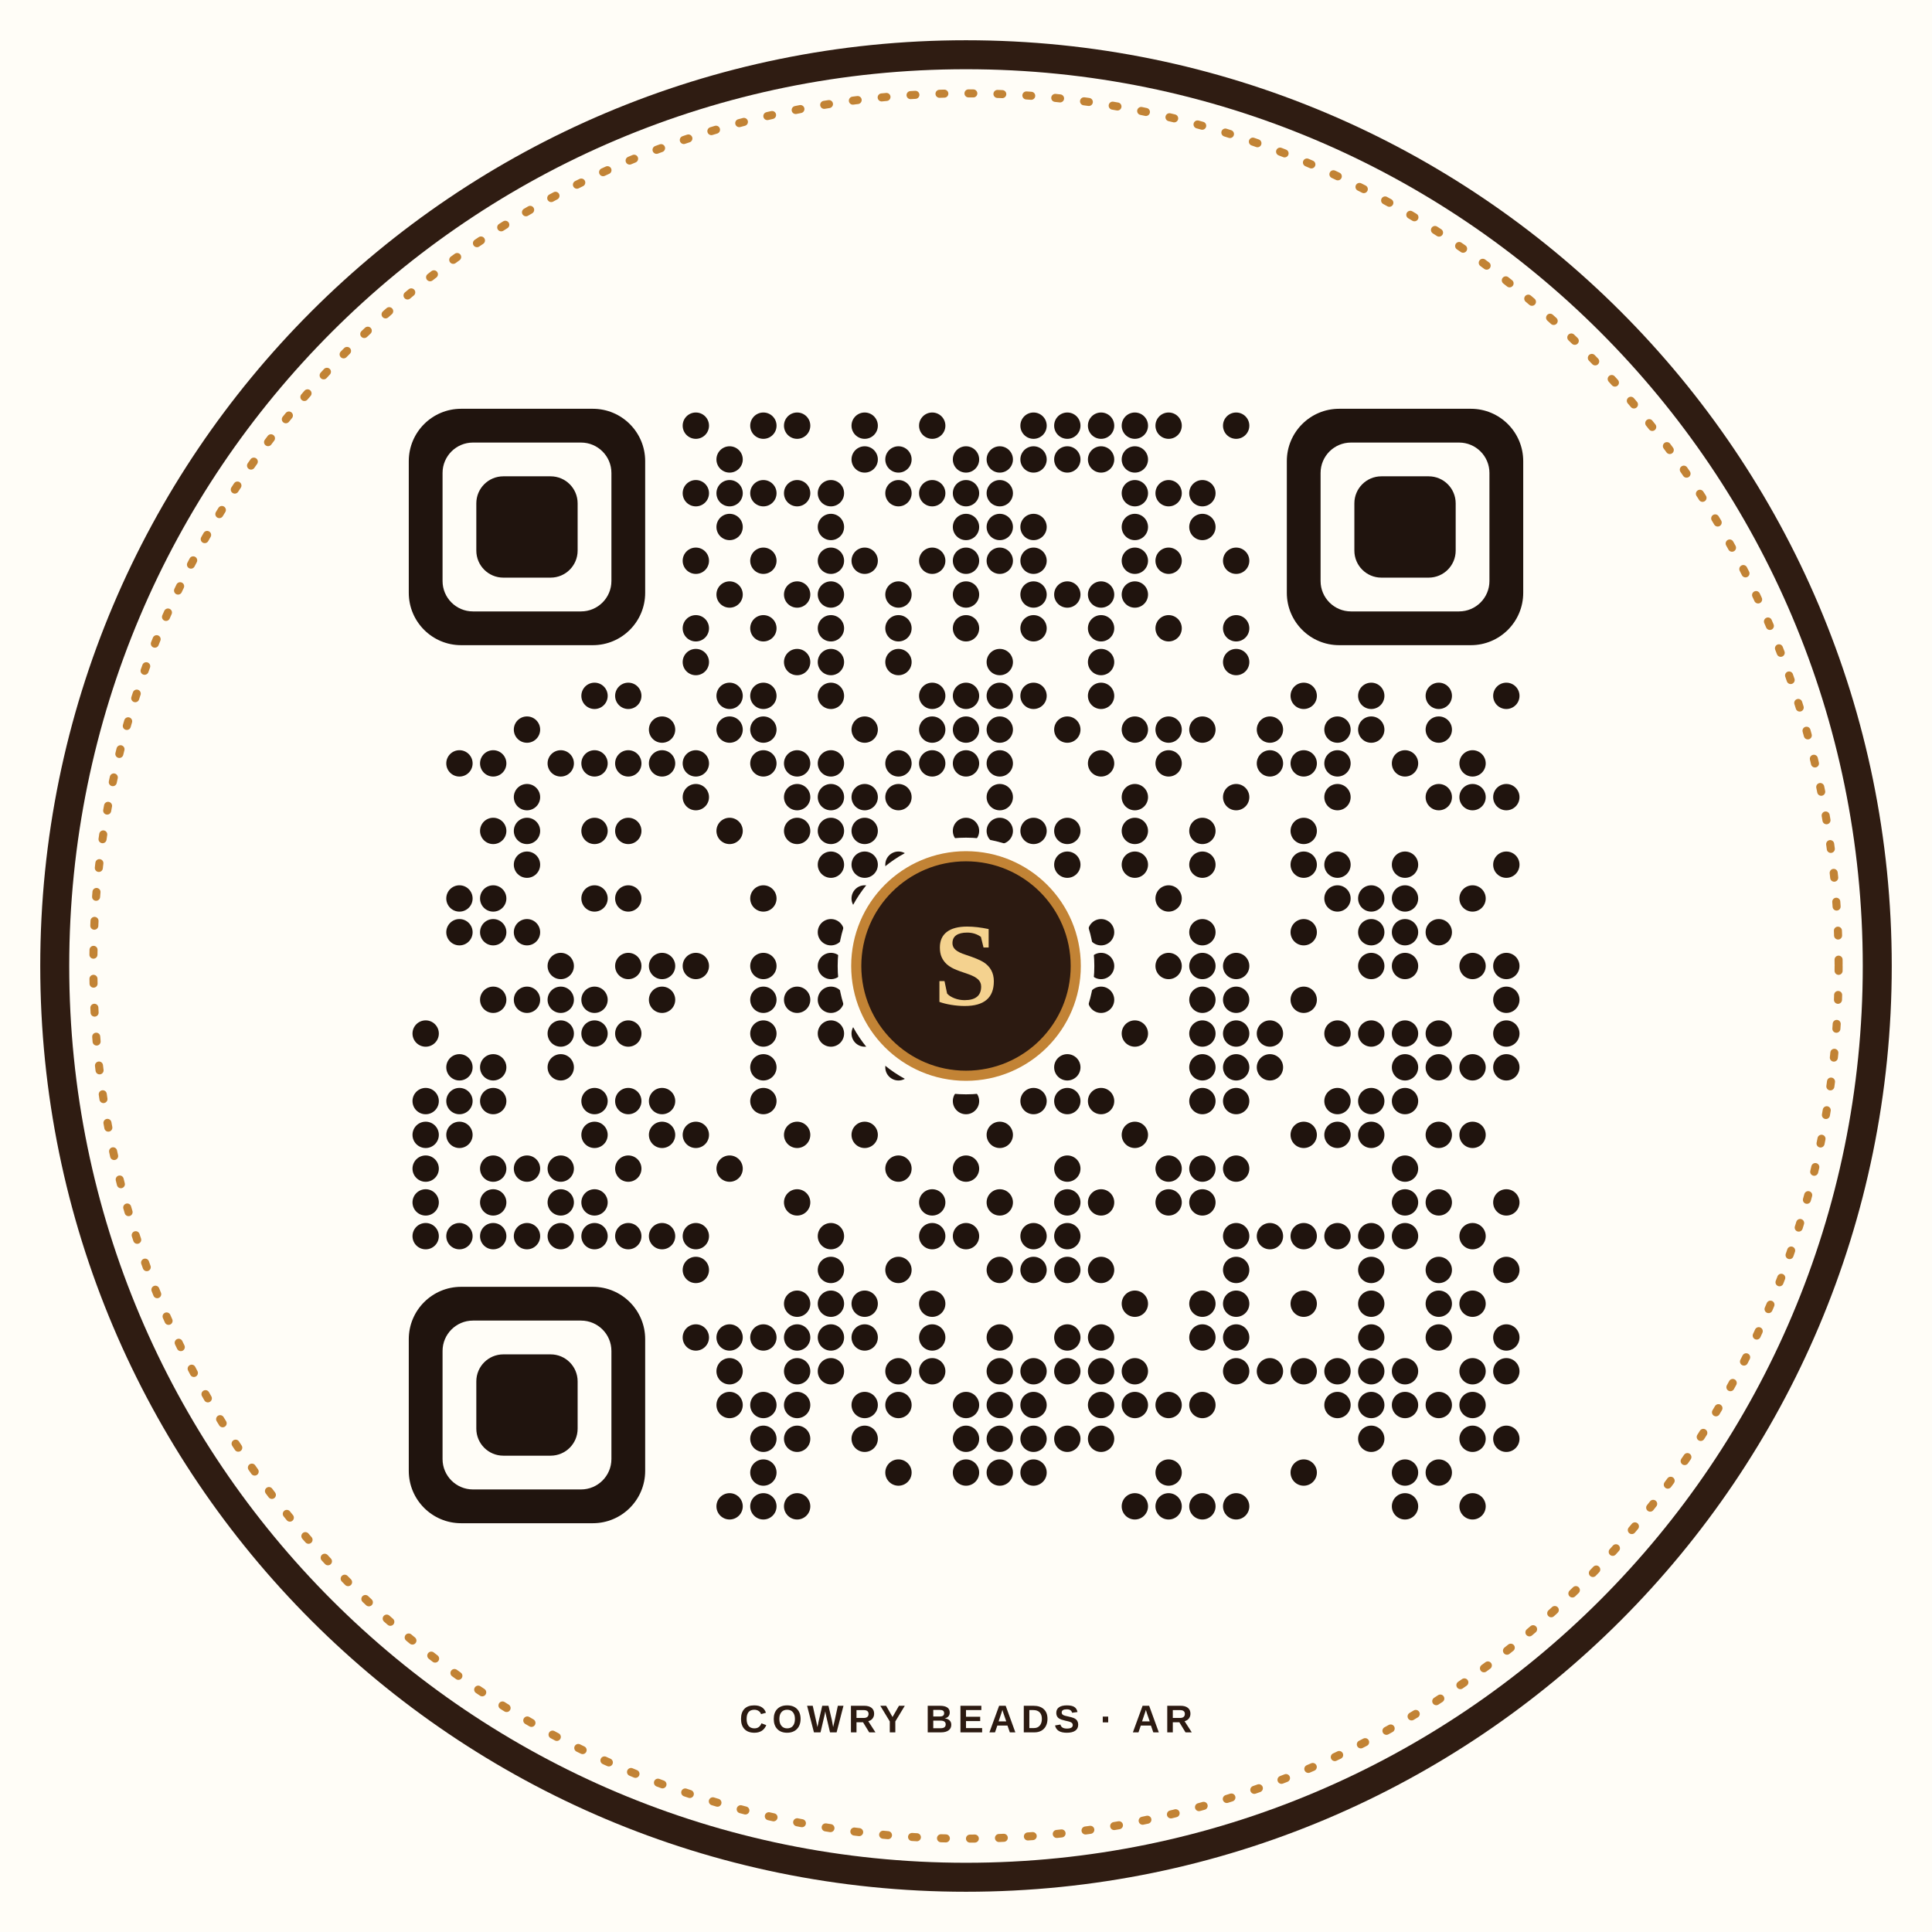
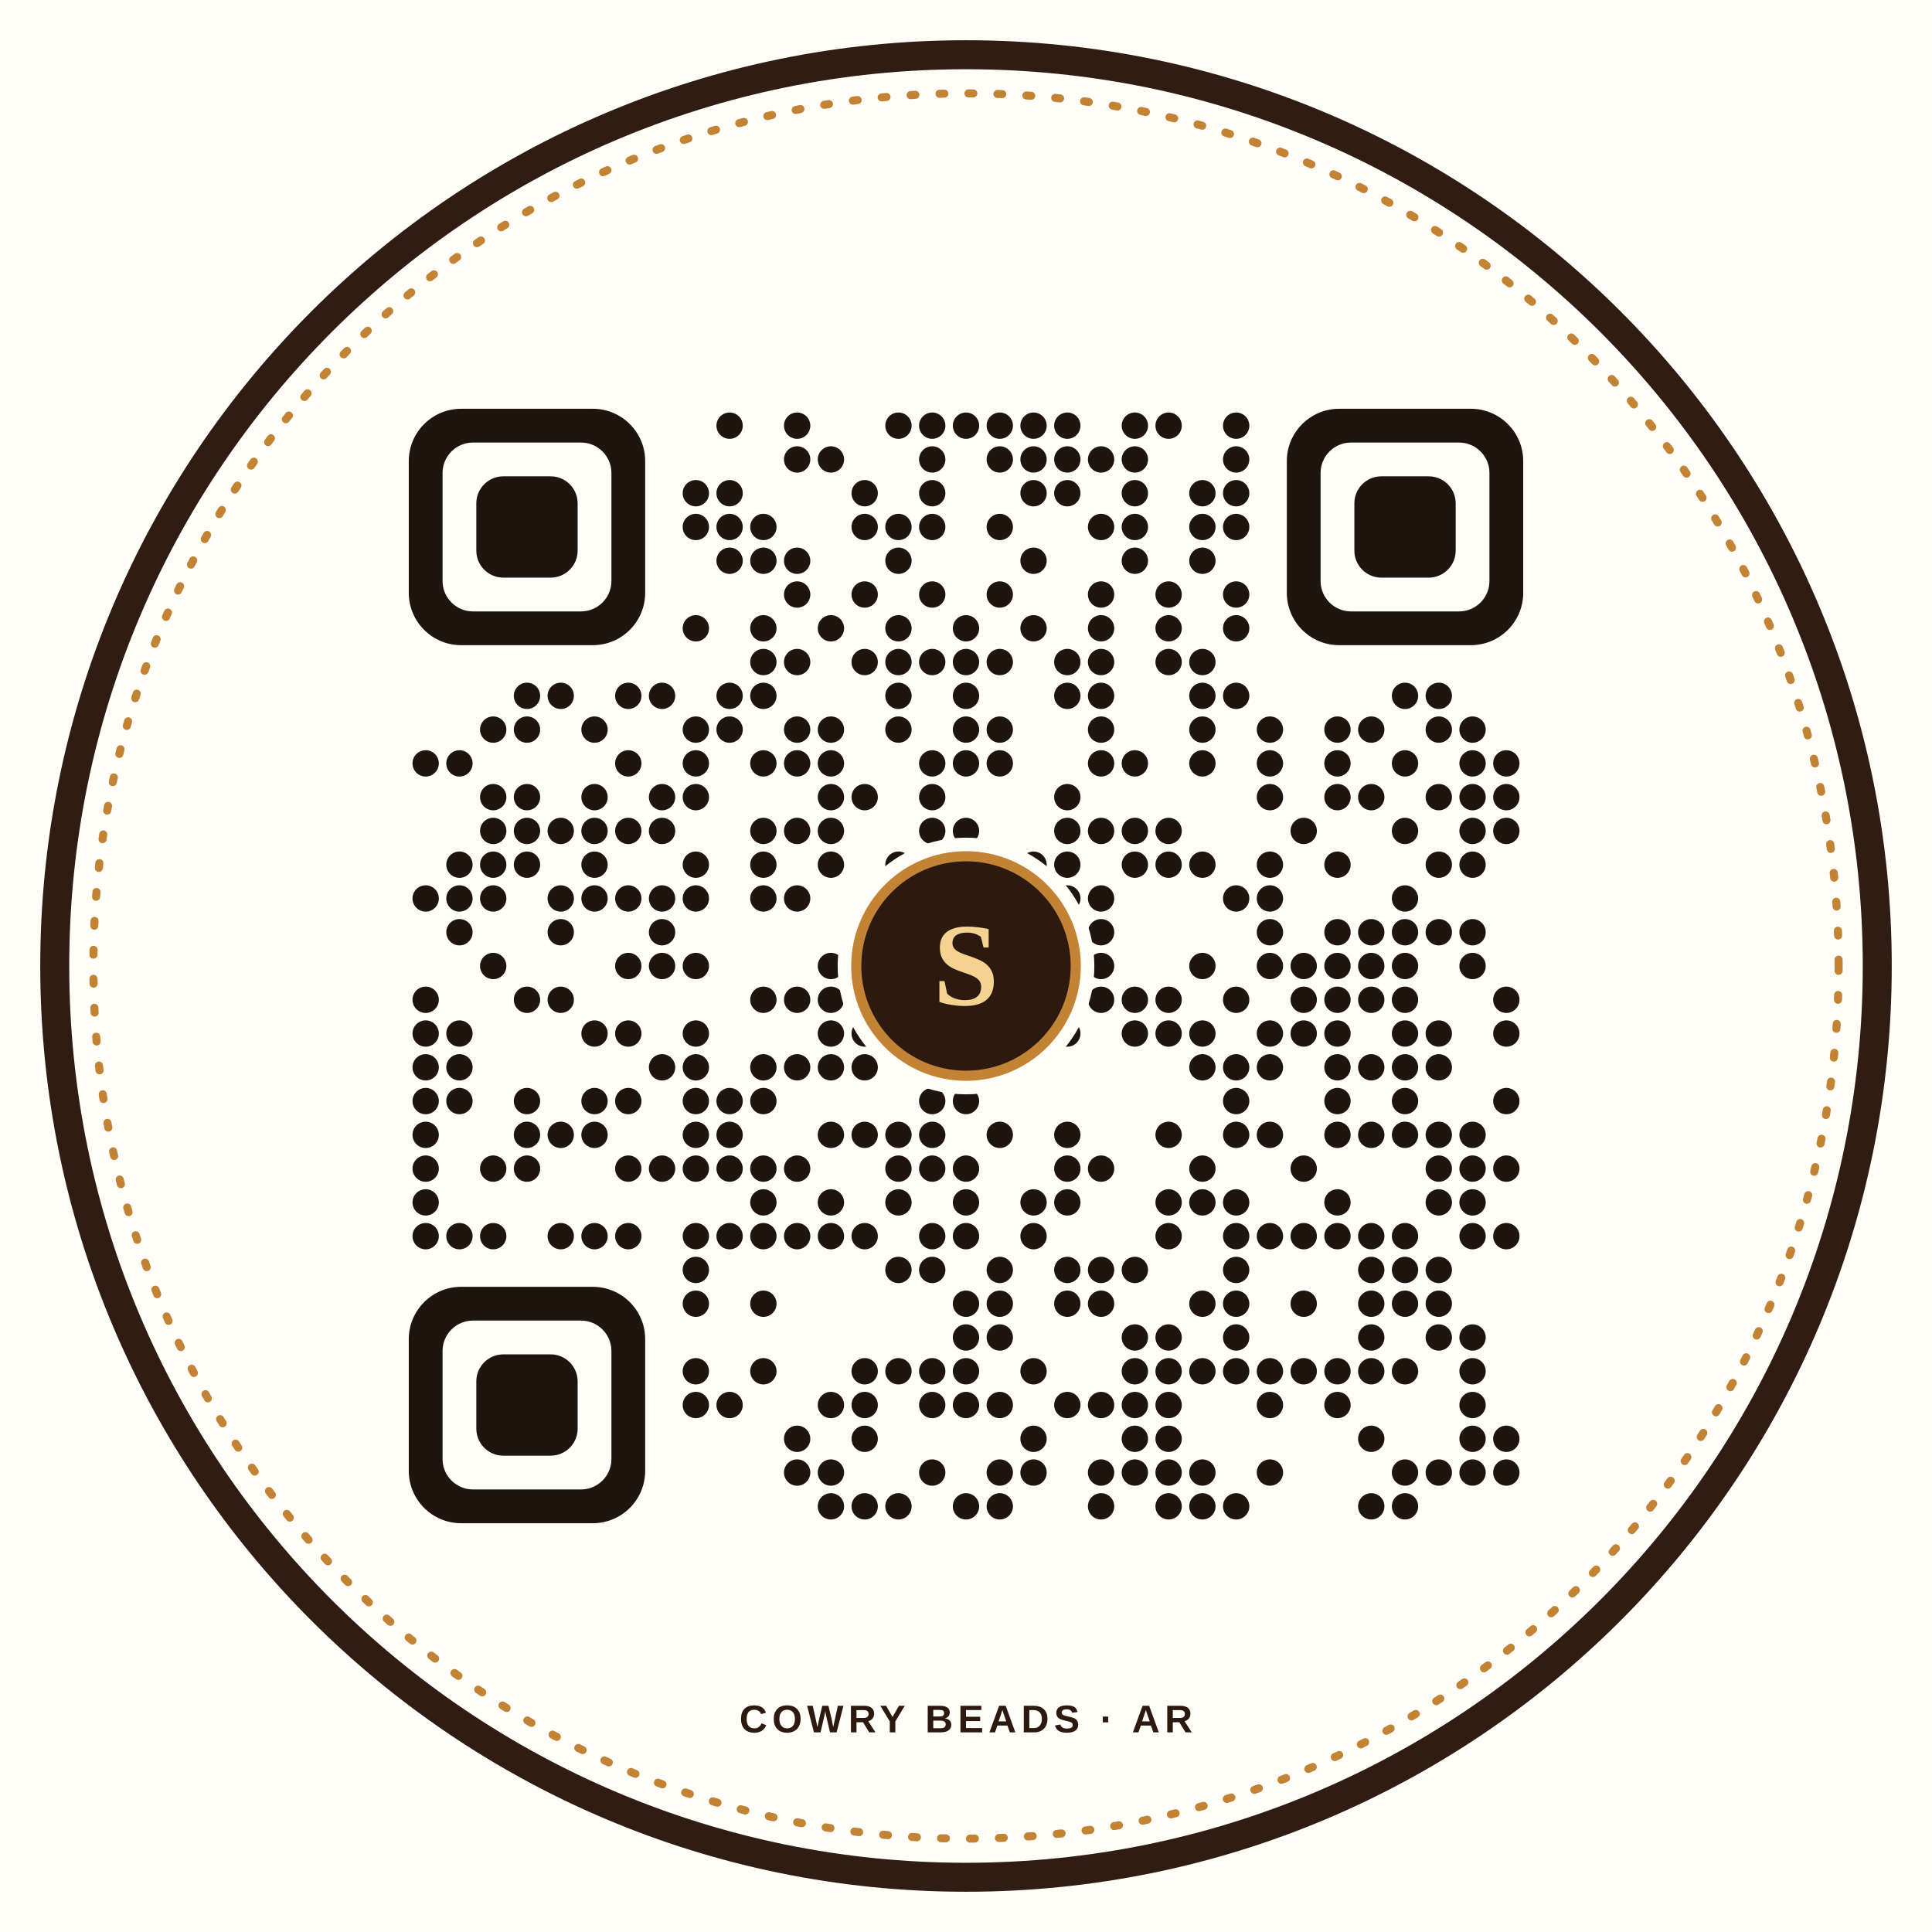
<svg xmlns="http://www.w3.org/2000/svg" width="1200" height="1200" viewBox="0 0 1200 1200" role="img" aria-labelledby="title description">
-   <description id="description">QR code opening http://localhost:3000/ar/cowry</description>
+   <description id="description">QR code opening https://summitshare.co/ar/cowry</description>
  <rect width="1200" height="1200" fill="#fffdf7" />
  <circle cx="600" cy="600" r="566" fill="#fffdf7" stroke="#2f1c12" stroke-width="18" />
  <circle cx="600" cy="600" r="542" fill="none" stroke="#c28335" stroke-width="5" stroke-dasharray="3 15" stroke-linecap="round" />
-   <circle cx="432.20" cy="264.39" r="8.18" fill="#20140e" />
-   <circle cx="474.15" cy="264.39" r="8.18" fill="#20140e" />
+   <circle cx="453.17" cy="264.39" r="8.18" fill="#20140e" />
  <circle cx="495.12" cy="264.39" r="8.18" fill="#20140e" />
-   <circle cx="537.07" cy="264.39" r="8.18" fill="#20140e" />
+   <circle cx="558.05" cy="264.39" r="8.18" fill="#20140e" />
  <circle cx="579.02" cy="264.39" r="8.18" fill="#20140e" />
+   <circle cx="600.00" cy="264.39" r="8.18" fill="#20140e" />
+   <circle cx="620.98" cy="264.39" r="8.18" fill="#20140e" />
  <circle cx="641.95" cy="264.39" r="8.18" fill="#20140e" />
  <circle cx="662.93" cy="264.39" r="8.18" fill="#20140e" />
-   <circle cx="683.90" cy="264.39" r="8.18" fill="#20140e" />
  <circle cx="704.88" cy="264.39" r="8.18" fill="#20140e" />
  <circle cx="725.85" cy="264.39" r="8.18" fill="#20140e" />
  <circle cx="767.80" cy="264.39" r="8.18" fill="#20140e" />
-   <circle cx="453.17" cy="285.37" r="8.18" fill="#20140e" />
-   <circle cx="537.07" cy="285.37" r="8.18" fill="#20140e" />
-   <circle cx="558.05" cy="285.37" r="8.18" fill="#20140e" />
-   <circle cx="600.00" cy="285.37" r="8.18" fill="#20140e" />
+   <circle cx="495.12" cy="285.37" r="8.18" fill="#20140e" />
+   <circle cx="516.10" cy="285.37" r="8.18" fill="#20140e" />
+   <circle cx="579.02" cy="285.37" r="8.18" fill="#20140e" />
  <circle cx="620.98" cy="285.37" r="8.18" fill="#20140e" />
  <circle cx="641.95" cy="285.37" r="8.18" fill="#20140e" />
  <circle cx="662.93" cy="285.37" r="8.18" fill="#20140e" />
  <circle cx="683.90" cy="285.37" r="8.18" fill="#20140e" />
  <circle cx="704.88" cy="285.37" r="8.18" fill="#20140e" />
+   <circle cx="767.80" cy="285.37" r="8.18" fill="#20140e" />
  <circle cx="432.20" cy="306.34" r="8.18" fill="#20140e" />
  <circle cx="453.17" cy="306.34" r="8.18" fill="#20140e" />
-   <circle cx="474.15" cy="306.34" r="8.18" fill="#20140e" />
-   <circle cx="495.12" cy="306.34" r="8.18" fill="#20140e" />
-   <circle cx="516.10" cy="306.34" r="8.18" fill="#20140e" />
-   <circle cx="558.05" cy="306.34" r="8.18" fill="#20140e" />
+   <circle cx="537.07" cy="306.34" r="8.18" fill="#20140e" />
  <circle cx="579.02" cy="306.34" r="8.18" fill="#20140e" />
-   <circle cx="600.00" cy="306.34" r="8.18" fill="#20140e" />
-   <circle cx="620.98" cy="306.34" r="8.18" fill="#20140e" />
+   <circle cx="641.95" cy="306.34" r="8.18" fill="#20140e" />
+   <circle cx="662.93" cy="306.34" r="8.18" fill="#20140e" />
  <circle cx="704.88" cy="306.34" r="8.18" fill="#20140e" />
-   <circle cx="725.85" cy="306.34" r="8.18" fill="#20140e" />
  <circle cx="746.83" cy="306.34" r="8.18" fill="#20140e" />
+   <circle cx="767.80" cy="306.34" r="8.18" fill="#20140e" />
+   <circle cx="432.20" cy="327.32" r="8.18" fill="#20140e" />
  <circle cx="453.17" cy="327.32" r="8.18" fill="#20140e" />
-   <circle cx="516.10" cy="327.32" r="8.18" fill="#20140e" />
-   <circle cx="600.00" cy="327.32" r="8.18" fill="#20140e" />
+   <circle cx="474.15" cy="327.32" r="8.18" fill="#20140e" />
+   <circle cx="537.07" cy="327.32" r="8.18" fill="#20140e" />
+   <circle cx="558.05" cy="327.32" r="8.18" fill="#20140e" />
+   <circle cx="579.02" cy="327.32" r="8.18" fill="#20140e" />
  <circle cx="620.98" cy="327.32" r="8.18" fill="#20140e" />
-   <circle cx="641.95" cy="327.32" r="8.18" fill="#20140e" />
+   <circle cx="683.90" cy="327.32" r="8.18" fill="#20140e" />
  <circle cx="704.88" cy="327.32" r="8.18" fill="#20140e" />
  <circle cx="746.83" cy="327.32" r="8.18" fill="#20140e" />
-   <circle cx="432.20" cy="348.29" r="8.18" fill="#20140e" />
+   <circle cx="767.80" cy="327.32" r="8.18" fill="#20140e" />
+   <circle cx="453.17" cy="348.29" r="8.18" fill="#20140e" />
  <circle cx="474.15" cy="348.29" r="8.18" fill="#20140e" />
-   <circle cx="516.10" cy="348.29" r="8.18" fill="#20140e" />
-   <circle cx="537.07" cy="348.29" r="8.18" fill="#20140e" />
-   <circle cx="579.02" cy="348.29" r="8.18" fill="#20140e" />
-   <circle cx="600.00" cy="348.29" r="8.18" fill="#20140e" />
-   <circle cx="620.98" cy="348.29" r="8.18" fill="#20140e" />
+   <circle cx="495.12" cy="348.29" r="8.18" fill="#20140e" />
+   <circle cx="558.05" cy="348.29" r="8.18" fill="#20140e" />
  <circle cx="641.95" cy="348.29" r="8.18" fill="#20140e" />
  <circle cx="704.88" cy="348.29" r="8.18" fill="#20140e" />
-   <circle cx="725.85" cy="348.29" r="8.18" fill="#20140e" />
-   <circle cx="767.80" cy="348.29" r="8.18" fill="#20140e" />
-   <circle cx="453.17" cy="369.27" r="8.18" fill="#20140e" />
+   <circle cx="746.83" cy="348.29" r="8.18" fill="#20140e" />
  <circle cx="495.12" cy="369.27" r="8.18" fill="#20140e" />
-   <circle cx="516.10" cy="369.27" r="8.18" fill="#20140e" />
-   <circle cx="558.05" cy="369.27" r="8.18" fill="#20140e" />
-   <circle cx="600.00" cy="369.27" r="8.18" fill="#20140e" />
-   <circle cx="641.95" cy="369.27" r="8.18" fill="#20140e" />
-   <circle cx="662.93" cy="369.27" r="8.18" fill="#20140e" />
+   <circle cx="537.07" cy="369.27" r="8.18" fill="#20140e" />
+   <circle cx="579.02" cy="369.27" r="8.18" fill="#20140e" />
+   <circle cx="620.98" cy="369.27" r="8.18" fill="#20140e" />
  <circle cx="683.90" cy="369.27" r="8.18" fill="#20140e" />
-   <circle cx="704.88" cy="369.27" r="8.18" fill="#20140e" />
+   <circle cx="725.85" cy="369.27" r="8.18" fill="#20140e" />
+   <circle cx="767.80" cy="369.27" r="8.18" fill="#20140e" />
  <circle cx="432.20" cy="390.24" r="8.18" fill="#20140e" />
  <circle cx="474.15" cy="390.24" r="8.18" fill="#20140e" />
  <circle cx="516.10" cy="390.24" r="8.18" fill="#20140e" />
  <circle cx="558.05" cy="390.24" r="8.18" fill="#20140e" />
  <circle cx="600.00" cy="390.24" r="8.18" fill="#20140e" />
  <circle cx="641.95" cy="390.24" r="8.18" fill="#20140e" />
  <circle cx="683.90" cy="390.24" r="8.18" fill="#20140e" />
  <circle cx="725.85" cy="390.24" r="8.18" fill="#20140e" />
  <circle cx="767.80" cy="390.24" r="8.18" fill="#20140e" />
-   <circle cx="432.20" cy="411.22" r="8.18" fill="#20140e" />
+   <circle cx="474.15" cy="411.22" r="8.18" fill="#20140e" />
  <circle cx="495.12" cy="411.22" r="8.18" fill="#20140e" />
-   <circle cx="516.10" cy="411.22" r="8.18" fill="#20140e" />
+   <circle cx="537.07" cy="411.22" r="8.18" fill="#20140e" />
  <circle cx="558.05" cy="411.22" r="8.18" fill="#20140e" />
+   <circle cx="579.02" cy="411.22" r="8.18" fill="#20140e" />
+   <circle cx="600.00" cy="411.22" r="8.18" fill="#20140e" />
  <circle cx="620.98" cy="411.22" r="8.18" fill="#20140e" />
+   <circle cx="662.93" cy="411.22" r="8.18" fill="#20140e" />
  <circle cx="683.90" cy="411.22" r="8.18" fill="#20140e" />
-   <circle cx="767.80" cy="411.22" r="8.18" fill="#20140e" />
-   <circle cx="369.27" cy="432.20" r="8.18" fill="#20140e" />
+   <circle cx="725.85" cy="411.22" r="8.18" fill="#20140e" />
+   <circle cx="746.83" cy="411.22" r="8.18" fill="#20140e" />
+   <circle cx="327.32" cy="432.20" r="8.18" fill="#20140e" />
+   <circle cx="348.29" cy="432.20" r="8.18" fill="#20140e" />
  <circle cx="390.24" cy="432.20" r="8.18" fill="#20140e" />
+   <circle cx="411.22" cy="432.20" r="8.18" fill="#20140e" />
  <circle cx="453.17" cy="432.20" r="8.18" fill="#20140e" />
  <circle cx="474.15" cy="432.20" r="8.18" fill="#20140e" />
-   <circle cx="516.10" cy="432.20" r="8.18" fill="#20140e" />
-   <circle cx="579.02" cy="432.20" r="8.18" fill="#20140e" />
+   <circle cx="558.05" cy="432.20" r="8.18" fill="#20140e" />
  <circle cx="600.00" cy="432.20" r="8.18" fill="#20140e" />
-   <circle cx="620.98" cy="432.20" r="8.18" fill="#20140e" />
-   <circle cx="641.95" cy="432.20" r="8.18" fill="#20140e" />
+   <circle cx="662.93" cy="432.20" r="8.18" fill="#20140e" />
  <circle cx="683.90" cy="432.20" r="8.18" fill="#20140e" />
-   <circle cx="809.76" cy="432.20" r="8.18" fill="#20140e" />
-   <circle cx="851.71" cy="432.20" r="8.18" fill="#20140e" />
+   <circle cx="746.83" cy="432.20" r="8.18" fill="#20140e" />
+   <circle cx="767.80" cy="432.20" r="8.18" fill="#20140e" />
+   <circle cx="872.68" cy="432.20" r="8.18" fill="#20140e" />
  <circle cx="893.66" cy="432.20" r="8.18" fill="#20140e" />
-   <circle cx="935.61" cy="432.20" r="8.18" fill="#20140e" />
+   <circle cx="306.34" cy="453.17" r="8.18" fill="#20140e" />
  <circle cx="327.32" cy="453.17" r="8.18" fill="#20140e" />
-   <circle cx="411.22" cy="453.17" r="8.18" fill="#20140e" />
+   <circle cx="369.27" cy="453.17" r="8.18" fill="#20140e" />
+   <circle cx="432.20" cy="453.17" r="8.18" fill="#20140e" />
  <circle cx="453.17" cy="453.17" r="8.18" fill="#20140e" />
-   <circle cx="474.15" cy="453.17" r="8.18" fill="#20140e" />
-   <circle cx="537.07" cy="453.17" r="8.18" fill="#20140e" />
-   <circle cx="579.02" cy="453.17" r="8.18" fill="#20140e" />
+   <circle cx="495.12" cy="453.17" r="8.18" fill="#20140e" />
+   <circle cx="516.10" cy="453.17" r="8.18" fill="#20140e" />
+   <circle cx="558.05" cy="453.17" r="8.18" fill="#20140e" />
  <circle cx="600.00" cy="453.17" r="8.18" fill="#20140e" />
  <circle cx="620.98" cy="453.17" r="8.18" fill="#20140e" />
-   <circle cx="662.93" cy="453.17" r="8.18" fill="#20140e" />
-   <circle cx="704.88" cy="453.17" r="8.18" fill="#20140e" />
-   <circle cx="725.85" cy="453.17" r="8.18" fill="#20140e" />
+   <circle cx="683.90" cy="453.17" r="8.18" fill="#20140e" />
  <circle cx="746.83" cy="453.17" r="8.18" fill="#20140e" />
  <circle cx="788.78" cy="453.17" r="8.18" fill="#20140e" />
  <circle cx="830.73" cy="453.17" r="8.18" fill="#20140e" />
  <circle cx="851.71" cy="453.17" r="8.18" fill="#20140e" />
  <circle cx="893.66" cy="453.17" r="8.18" fill="#20140e" />
+   <circle cx="914.63" cy="453.17" r="8.18" fill="#20140e" />
+   <circle cx="264.39" cy="474.15" r="8.18" fill="#20140e" />
  <circle cx="285.37" cy="474.15" r="8.18" fill="#20140e" />
-   <circle cx="306.34" cy="474.15" r="8.18" fill="#20140e" />
-   <circle cx="348.29" cy="474.15" r="8.18" fill="#20140e" />
-   <circle cx="369.27" cy="474.15" r="8.18" fill="#20140e" />
  <circle cx="390.24" cy="474.15" r="8.18" fill="#20140e" />
-   <circle cx="411.22" cy="474.15" r="8.18" fill="#20140e" />
  <circle cx="432.20" cy="474.15" r="8.18" fill="#20140e" />
  <circle cx="474.15" cy="474.15" r="8.18" fill="#20140e" />
  <circle cx="495.12" cy="474.15" r="8.18" fill="#20140e" />
  <circle cx="516.10" cy="474.15" r="8.18" fill="#20140e" />
-   <circle cx="558.05" cy="474.15" r="8.18" fill="#20140e" />
  <circle cx="579.02" cy="474.15" r="8.18" fill="#20140e" />
  <circle cx="600.00" cy="474.15" r="8.18" fill="#20140e" />
  <circle cx="620.98" cy="474.15" r="8.18" fill="#20140e" />
  <circle cx="683.90" cy="474.15" r="8.18" fill="#20140e" />
-   <circle cx="725.85" cy="474.15" r="8.18" fill="#20140e" />
+   <circle cx="704.88" cy="474.15" r="8.18" fill="#20140e" />
+   <circle cx="746.83" cy="474.15" r="8.18" fill="#20140e" />
  <circle cx="788.78" cy="474.15" r="8.18" fill="#20140e" />
-   <circle cx="809.76" cy="474.15" r="8.18" fill="#20140e" />
  <circle cx="830.73" cy="474.15" r="8.18" fill="#20140e" />
  <circle cx="872.68" cy="474.15" r="8.18" fill="#20140e" />
  <circle cx="914.63" cy="474.15" r="8.18" fill="#20140e" />
+   <circle cx="935.61" cy="474.15" r="8.18" fill="#20140e" />
+   <circle cx="306.34" cy="495.12" r="8.18" fill="#20140e" />
  <circle cx="327.32" cy="495.12" r="8.18" fill="#20140e" />
+   <circle cx="369.27" cy="495.12" r="8.18" fill="#20140e" />
+   <circle cx="411.22" cy="495.12" r="8.18" fill="#20140e" />
  <circle cx="432.20" cy="495.12" r="8.18" fill="#20140e" />
-   <circle cx="495.12" cy="495.12" r="8.18" fill="#20140e" />
  <circle cx="516.10" cy="495.12" r="8.18" fill="#20140e" />
  <circle cx="537.07" cy="495.12" r="8.18" fill="#20140e" />
-   <circle cx="558.05" cy="495.12" r="8.18" fill="#20140e" />
-   <circle cx="620.98" cy="495.12" r="8.18" fill="#20140e" />
-   <circle cx="704.88" cy="495.12" r="8.18" fill="#20140e" />
-   <circle cx="767.80" cy="495.12" r="8.18" fill="#20140e" />
+   <circle cx="579.02" cy="495.12" r="8.18" fill="#20140e" />
+   <circle cx="662.93" cy="495.12" r="8.18" fill="#20140e" />
+   <circle cx="788.78" cy="495.12" r="8.18" fill="#20140e" />
  <circle cx="830.73" cy="495.12" r="8.18" fill="#20140e" />
+   <circle cx="851.71" cy="495.12" r="8.18" fill="#20140e" />
  <circle cx="893.66" cy="495.12" r="8.18" fill="#20140e" />
  <circle cx="914.63" cy="495.12" r="8.18" fill="#20140e" />
  <circle cx="935.61" cy="495.12" r="8.18" fill="#20140e" />
  <circle cx="306.34" cy="516.10" r="8.18" fill="#20140e" />
  <circle cx="327.32" cy="516.10" r="8.18" fill="#20140e" />
+   <circle cx="348.29" cy="516.10" r="8.18" fill="#20140e" />
  <circle cx="369.27" cy="516.10" r="8.18" fill="#20140e" />
  <circle cx="390.24" cy="516.10" r="8.18" fill="#20140e" />
-   <circle cx="453.17" cy="516.10" r="8.18" fill="#20140e" />
+   <circle cx="411.22" cy="516.10" r="8.18" fill="#20140e" />
+   <circle cx="474.15" cy="516.10" r="8.18" fill="#20140e" />
  <circle cx="495.12" cy="516.10" r="8.18" fill="#20140e" />
  <circle cx="516.10" cy="516.10" r="8.18" fill="#20140e" />
-   <circle cx="537.07" cy="516.10" r="8.18" fill="#20140e" />
+   <circle cx="579.02" cy="516.10" r="8.18" fill="#20140e" />
  <circle cx="600.00" cy="516.10" r="8.18" fill="#20140e" />
-   <circle cx="620.98" cy="516.10" r="8.18" fill="#20140e" />
-   <circle cx="641.95" cy="516.10" r="8.18" fill="#20140e" />
  <circle cx="662.93" cy="516.10" r="8.18" fill="#20140e" />
+   <circle cx="683.90" cy="516.10" r="8.18" fill="#20140e" />
  <circle cx="704.88" cy="516.10" r="8.18" fill="#20140e" />
-   <circle cx="746.83" cy="516.10" r="8.18" fill="#20140e" />
+   <circle cx="725.85" cy="516.10" r="8.18" fill="#20140e" />
  <circle cx="809.76" cy="516.10" r="8.18" fill="#20140e" />
+   <circle cx="872.68" cy="516.10" r="8.18" fill="#20140e" />
+   <circle cx="914.63" cy="516.10" r="8.18" fill="#20140e" />
+   <circle cx="935.61" cy="516.10" r="8.18" fill="#20140e" />
+   <circle cx="285.37" cy="537.07" r="8.18" fill="#20140e" />
+   <circle cx="306.34" cy="537.07" r="8.18" fill="#20140e" />
  <circle cx="327.32" cy="537.07" r="8.18" fill="#20140e" />
+   <circle cx="369.27" cy="537.07" r="8.18" fill="#20140e" />
+   <circle cx="432.20" cy="537.07" r="8.18" fill="#20140e" />
+   <circle cx="474.15" cy="537.07" r="8.18" fill="#20140e" />
  <circle cx="516.10" cy="537.07" r="8.18" fill="#20140e" />
-   <circle cx="537.07" cy="537.07" r="8.18" fill="#20140e" />
  <circle cx="558.05" cy="537.07" r="8.18" fill="#20140e" />
+   <circle cx="641.95" cy="537.07" r="8.18" fill="#20140e" />
  <circle cx="662.93" cy="537.07" r="8.18" fill="#20140e" />
  <circle cx="704.88" cy="537.07" r="8.18" fill="#20140e" />
+   <circle cx="725.85" cy="537.07" r="8.18" fill="#20140e" />
  <circle cx="746.83" cy="537.07" r="8.18" fill="#20140e" />
-   <circle cx="809.76" cy="537.07" r="8.18" fill="#20140e" />
+   <circle cx="788.78" cy="537.07" r="8.18" fill="#20140e" />
  <circle cx="830.73" cy="537.07" r="8.18" fill="#20140e" />
-   <circle cx="872.68" cy="537.07" r="8.18" fill="#20140e" />
-   <circle cx="935.61" cy="537.07" r="8.18" fill="#20140e" />
+   <circle cx="893.66" cy="537.07" r="8.18" fill="#20140e" />
+   <circle cx="914.63" cy="537.07" r="8.18" fill="#20140e" />
+   <circle cx="264.39" cy="558.05" r="8.18" fill="#20140e" />
  <circle cx="285.37" cy="558.05" r="8.18" fill="#20140e" />
  <circle cx="306.34" cy="558.05" r="8.18" fill="#20140e" />
+   <circle cx="348.29" cy="558.05" r="8.18" fill="#20140e" />
  <circle cx="369.27" cy="558.05" r="8.18" fill="#20140e" />
  <circle cx="390.24" cy="558.05" r="8.18" fill="#20140e" />
+   <circle cx="411.22" cy="558.05" r="8.18" fill="#20140e" />
+   <circle cx="432.20" cy="558.05" r="8.18" fill="#20140e" />
  <circle cx="474.15" cy="558.05" r="8.18" fill="#20140e" />
-   <circle cx="537.07" cy="558.05" r="8.18" fill="#20140e" />
-   <circle cx="725.85" cy="558.05" r="8.18" fill="#20140e" />
-   <circle cx="830.73" cy="558.05" r="8.18" fill="#20140e" />
-   <circle cx="851.71" cy="558.05" r="8.18" fill="#20140e" />
+   <circle cx="495.12" cy="558.05" r="8.18" fill="#20140e" />
+   <circle cx="662.93" cy="558.05" r="8.18" fill="#20140e" />
+   <circle cx="683.90" cy="558.05" r="8.18" fill="#20140e" />
+   <circle cx="767.80" cy="558.05" r="8.18" fill="#20140e" />
+   <circle cx="788.78" cy="558.05" r="8.18" fill="#20140e" />
  <circle cx="872.68" cy="558.05" r="8.18" fill="#20140e" />
-   <circle cx="914.63" cy="558.05" r="8.18" fill="#20140e" />
  <circle cx="285.37" cy="579.02" r="8.18" fill="#20140e" />
-   <circle cx="306.34" cy="579.02" r="8.18" fill="#20140e" />
-   <circle cx="327.32" cy="579.02" r="8.18" fill="#20140e" />
-   <circle cx="516.10" cy="579.02" r="8.18" fill="#20140e" />
+   <circle cx="348.29" cy="579.02" r="8.18" fill="#20140e" />
+   <circle cx="411.22" cy="579.02" r="8.18" fill="#20140e" />
  <circle cx="683.90" cy="579.02" r="8.18" fill="#20140e" />
-   <circle cx="746.83" cy="579.02" r="8.18" fill="#20140e" />
-   <circle cx="809.76" cy="579.02" r="8.18" fill="#20140e" />
+   <circle cx="788.78" cy="579.02" r="8.18" fill="#20140e" />
+   <circle cx="830.73" cy="579.02" r="8.18" fill="#20140e" />
  <circle cx="851.71" cy="579.02" r="8.18" fill="#20140e" />
  <circle cx="872.68" cy="579.02" r="8.18" fill="#20140e" />
  <circle cx="893.66" cy="579.02" r="8.18" fill="#20140e" />
-   <circle cx="348.29" cy="600.00" r="8.18" fill="#20140e" />
+   <circle cx="914.63" cy="579.02" r="8.18" fill="#20140e" />
+   <circle cx="306.34" cy="600.00" r="8.18" fill="#20140e" />
  <circle cx="390.24" cy="600.00" r="8.18" fill="#20140e" />
  <circle cx="411.22" cy="600.00" r="8.18" fill="#20140e" />
  <circle cx="432.20" cy="600.00" r="8.18" fill="#20140e" />
-   <circle cx="474.15" cy="600.00" r="8.18" fill="#20140e" />
  <circle cx="516.10" cy="600.00" r="8.18" fill="#20140e" />
  <circle cx="683.90" cy="600.00" r="8.18" fill="#20140e" />
-   <circle cx="725.85" cy="600.00" r="8.18" fill="#20140e" />
  <circle cx="746.83" cy="600.00" r="8.18" fill="#20140e" />
-   <circle cx="767.80" cy="600.00" r="8.18" fill="#20140e" />
+   <circle cx="788.78" cy="600.00" r="8.18" fill="#20140e" />
+   <circle cx="809.76" cy="600.00" r="8.18" fill="#20140e" />
+   <circle cx="830.73" cy="600.00" r="8.18" fill="#20140e" />
  <circle cx="851.71" cy="600.00" r="8.18" fill="#20140e" />
  <circle cx="872.68" cy="600.00" r="8.18" fill="#20140e" />
  <circle cx="914.63" cy="600.00" r="8.18" fill="#20140e" />
-   <circle cx="935.61" cy="600.00" r="8.18" fill="#20140e" />
-   <circle cx="306.34" cy="620.98" r="8.18" fill="#20140e" />
+   <circle cx="264.39" cy="620.98" r="8.18" fill="#20140e" />
  <circle cx="327.32" cy="620.98" r="8.18" fill="#20140e" />
  <circle cx="348.29" cy="620.98" r="8.18" fill="#20140e" />
-   <circle cx="369.27" cy="620.98" r="8.18" fill="#20140e" />
-   <circle cx="411.22" cy="620.98" r="8.18" fill="#20140e" />
  <circle cx="474.15" cy="620.98" r="8.18" fill="#20140e" />
  <circle cx="495.12" cy="620.98" r="8.18" fill="#20140e" />
  <circle cx="516.10" cy="620.98" r="8.18" fill="#20140e" />
  <circle cx="683.90" cy="620.98" r="8.18" fill="#20140e" />
-   <circle cx="746.83" cy="620.98" r="8.18" fill="#20140e" />
+   <circle cx="704.88" cy="620.98" r="8.18" fill="#20140e" />
+   <circle cx="725.85" cy="620.98" r="8.18" fill="#20140e" />
  <circle cx="767.80" cy="620.98" r="8.18" fill="#20140e" />
  <circle cx="809.76" cy="620.98" r="8.18" fill="#20140e" />
+   <circle cx="830.73" cy="620.98" r="8.18" fill="#20140e" />
+   <circle cx="851.71" cy="620.98" r="8.18" fill="#20140e" />
+   <circle cx="872.68" cy="620.98" r="8.18" fill="#20140e" />
  <circle cx="935.61" cy="620.98" r="8.18" fill="#20140e" />
  <circle cx="264.39" cy="641.95" r="8.18" fill="#20140e" />
-   <circle cx="348.29" cy="641.95" r="8.18" fill="#20140e" />
+   <circle cx="285.37" cy="641.95" r="8.18" fill="#20140e" />
  <circle cx="369.27" cy="641.95" r="8.18" fill="#20140e" />
  <circle cx="390.24" cy="641.95" r="8.18" fill="#20140e" />
-   <circle cx="474.15" cy="641.95" r="8.18" fill="#20140e" />
+   <circle cx="432.20" cy="641.95" r="8.18" fill="#20140e" />
  <circle cx="516.10" cy="641.95" r="8.18" fill="#20140e" />
  <circle cx="537.07" cy="641.95" r="8.18" fill="#20140e" />
+   <circle cx="662.93" cy="641.95" r="8.18" fill="#20140e" />
  <circle cx="704.88" cy="641.95" r="8.18" fill="#20140e" />
+   <circle cx="725.85" cy="641.95" r="8.18" fill="#20140e" />
  <circle cx="746.83" cy="641.95" r="8.18" fill="#20140e" />
-   <circle cx="767.80" cy="641.95" r="8.18" fill="#20140e" />
  <circle cx="788.78" cy="641.95" r="8.18" fill="#20140e" />
+   <circle cx="809.76" cy="641.95" r="8.18" fill="#20140e" />
  <circle cx="830.73" cy="641.95" r="8.18" fill="#20140e" />
-   <circle cx="851.71" cy="641.95" r="8.18" fill="#20140e" />
  <circle cx="872.68" cy="641.95" r="8.18" fill="#20140e" />
  <circle cx="893.66" cy="641.95" r="8.18" fill="#20140e" />
  <circle cx="935.61" cy="641.95" r="8.18" fill="#20140e" />
+   <circle cx="264.39" cy="662.93" r="8.18" fill="#20140e" />
  <circle cx="285.37" cy="662.93" r="8.18" fill="#20140e" />
-   <circle cx="306.34" cy="662.93" r="8.18" fill="#20140e" />
-   <circle cx="348.29" cy="662.93" r="8.18" fill="#20140e" />
+   <circle cx="411.22" cy="662.93" r="8.18" fill="#20140e" />
+   <circle cx="432.20" cy="662.93" r="8.18" fill="#20140e" />
  <circle cx="474.15" cy="662.93" r="8.18" fill="#20140e" />
-   <circle cx="558.05" cy="662.93" r="8.18" fill="#20140e" />
-   <circle cx="662.93" cy="662.93" r="8.18" fill="#20140e" />
+   <circle cx="495.12" cy="662.93" r="8.18" fill="#20140e" />
+   <circle cx="516.10" cy="662.93" r="8.18" fill="#20140e" />
+   <circle cx="537.07" cy="662.93" r="8.18" fill="#20140e" />
  <circle cx="746.83" cy="662.93" r="8.18" fill="#20140e" />
  <circle cx="767.80" cy="662.93" r="8.18" fill="#20140e" />
  <circle cx="788.78" cy="662.93" r="8.18" fill="#20140e" />
+   <circle cx="830.73" cy="662.93" r="8.18" fill="#20140e" />
+   <circle cx="851.71" cy="662.93" r="8.18" fill="#20140e" />
  <circle cx="872.68" cy="662.93" r="8.18" fill="#20140e" />
  <circle cx="893.66" cy="662.93" r="8.18" fill="#20140e" />
-   <circle cx="914.63" cy="662.93" r="8.18" fill="#20140e" />
-   <circle cx="935.61" cy="662.93" r="8.18" fill="#20140e" />
  <circle cx="264.39" cy="683.90" r="8.18" fill="#20140e" />
  <circle cx="285.37" cy="683.90" r="8.18" fill="#20140e" />
-   <circle cx="306.34" cy="683.90" r="8.18" fill="#20140e" />
+   <circle cx="327.32" cy="683.90" r="8.18" fill="#20140e" />
  <circle cx="369.27" cy="683.90" r="8.18" fill="#20140e" />
  <circle cx="390.24" cy="683.90" r="8.18" fill="#20140e" />
-   <circle cx="411.22" cy="683.90" r="8.18" fill="#20140e" />
+   <circle cx="432.20" cy="683.90" r="8.18" fill="#20140e" />
+   <circle cx="453.17" cy="683.90" r="8.18" fill="#20140e" />
  <circle cx="474.15" cy="683.90" r="8.18" fill="#20140e" />
+   <circle cx="579.02" cy="683.90" r="8.18" fill="#20140e" />
  <circle cx="600.00" cy="683.90" r="8.18" fill="#20140e" />
-   <circle cx="641.95" cy="683.90" r="8.18" fill="#20140e" />
-   <circle cx="662.93" cy="683.90" r="8.18" fill="#20140e" />
-   <circle cx="683.90" cy="683.90" r="8.18" fill="#20140e" />
-   <circle cx="746.83" cy="683.90" r="8.18" fill="#20140e" />
  <circle cx="767.80" cy="683.90" r="8.18" fill="#20140e" />
  <circle cx="830.73" cy="683.90" r="8.18" fill="#20140e" />
-   <circle cx="851.71" cy="683.90" r="8.18" fill="#20140e" />
  <circle cx="872.68" cy="683.90" r="8.18" fill="#20140e" />
+   <circle cx="935.61" cy="683.90" r="8.18" fill="#20140e" />
  <circle cx="264.39" cy="704.88" r="8.18" fill="#20140e" />
-   <circle cx="285.37" cy="704.88" r="8.18" fill="#20140e" />
+   <circle cx="327.32" cy="704.88" r="8.18" fill="#20140e" />
+   <circle cx="348.29" cy="704.88" r="8.18" fill="#20140e" />
  <circle cx="369.27" cy="704.88" r="8.18" fill="#20140e" />
-   <circle cx="411.22" cy="704.88" r="8.18" fill="#20140e" />
  <circle cx="432.20" cy="704.88" r="8.18" fill="#20140e" />
-   <circle cx="495.12" cy="704.88" r="8.18" fill="#20140e" />
+   <circle cx="453.17" cy="704.88" r="8.18" fill="#20140e" />
+   <circle cx="516.10" cy="704.88" r="8.18" fill="#20140e" />
  <circle cx="537.07" cy="704.88" r="8.18" fill="#20140e" />
+   <circle cx="558.05" cy="704.88" r="8.18" fill="#20140e" />
+   <circle cx="579.02" cy="704.88" r="8.18" fill="#20140e" />
  <circle cx="620.98" cy="704.88" r="8.18" fill="#20140e" />
-   <circle cx="704.88" cy="704.88" r="8.18" fill="#20140e" />
-   <circle cx="809.76" cy="704.88" r="8.18" fill="#20140e" />
+   <circle cx="662.93" cy="704.88" r="8.18" fill="#20140e" />
+   <circle cx="725.85" cy="704.88" r="8.18" fill="#20140e" />
+   <circle cx="767.80" cy="704.88" r="8.18" fill="#20140e" />
+   <circle cx="788.78" cy="704.88" r="8.18" fill="#20140e" />
  <circle cx="830.73" cy="704.88" r="8.18" fill="#20140e" />
  <circle cx="851.71" cy="704.88" r="8.18" fill="#20140e" />
+   <circle cx="872.68" cy="704.88" r="8.18" fill="#20140e" />
  <circle cx="893.66" cy="704.88" r="8.18" fill="#20140e" />
  <circle cx="914.63" cy="704.88" r="8.18" fill="#20140e" />
  <circle cx="264.39" cy="725.85" r="8.18" fill="#20140e" />
  <circle cx="306.34" cy="725.85" r="8.18" fill="#20140e" />
  <circle cx="327.32" cy="725.85" r="8.18" fill="#20140e" />
-   <circle cx="348.29" cy="725.85" r="8.18" fill="#20140e" />
  <circle cx="390.24" cy="725.85" r="8.18" fill="#20140e" />
+   <circle cx="411.22" cy="725.85" r="8.18" fill="#20140e" />
+   <circle cx="432.20" cy="725.85" r="8.18" fill="#20140e" />
  <circle cx="453.17" cy="725.85" r="8.18" fill="#20140e" />
+   <circle cx="474.15" cy="725.85" r="8.18" fill="#20140e" />
+   <circle cx="495.12" cy="725.85" r="8.18" fill="#20140e" />
  <circle cx="558.05" cy="725.85" r="8.18" fill="#20140e" />
+   <circle cx="579.02" cy="725.85" r="8.18" fill="#20140e" />
  <circle cx="600.00" cy="725.85" r="8.18" fill="#20140e" />
  <circle cx="662.93" cy="725.85" r="8.18" fill="#20140e" />
-   <circle cx="725.85" cy="725.85" r="8.18" fill="#20140e" />
+   <circle cx="683.90" cy="725.85" r="8.18" fill="#20140e" />
  <circle cx="746.83" cy="725.85" r="8.18" fill="#20140e" />
-   <circle cx="767.80" cy="725.85" r="8.18" fill="#20140e" />
-   <circle cx="872.68" cy="725.85" r="8.18" fill="#20140e" />
+   <circle cx="809.76" cy="725.85" r="8.18" fill="#20140e" />
+   <circle cx="893.66" cy="725.85" r="8.18" fill="#20140e" />
+   <circle cx="914.63" cy="725.85" r="8.18" fill="#20140e" />
+   <circle cx="935.61" cy="725.85" r="8.18" fill="#20140e" />
  <circle cx="264.39" cy="746.83" r="8.18" fill="#20140e" />
-   <circle cx="306.34" cy="746.83" r="8.18" fill="#20140e" />
-   <circle cx="348.29" cy="746.83" r="8.18" fill="#20140e" />
-   <circle cx="369.27" cy="746.83" r="8.18" fill="#20140e" />
-   <circle cx="495.12" cy="746.83" r="8.18" fill="#20140e" />
-   <circle cx="579.02" cy="746.83" r="8.18" fill="#20140e" />
-   <circle cx="620.98" cy="746.83" r="8.18" fill="#20140e" />
+   <circle cx="474.15" cy="746.83" r="8.18" fill="#20140e" />
+   <circle cx="516.10" cy="746.83" r="8.18" fill="#20140e" />
+   <circle cx="558.05" cy="746.83" r="8.18" fill="#20140e" />
+   <circle cx="600.00" cy="746.83" r="8.18" fill="#20140e" />
+   <circle cx="641.95" cy="746.83" r="8.18" fill="#20140e" />
  <circle cx="662.93" cy="746.83" r="8.18" fill="#20140e" />
-   <circle cx="683.90" cy="746.83" r="8.18" fill="#20140e" />
  <circle cx="725.85" cy="746.83" r="8.18" fill="#20140e" />
  <circle cx="746.83" cy="746.83" r="8.18" fill="#20140e" />
-   <circle cx="872.68" cy="746.83" r="8.18" fill="#20140e" />
+   <circle cx="767.80" cy="746.83" r="8.18" fill="#20140e" />
+   <circle cx="830.73" cy="746.83" r="8.18" fill="#20140e" />
  <circle cx="893.66" cy="746.83" r="8.18" fill="#20140e" />
-   <circle cx="935.61" cy="746.83" r="8.18" fill="#20140e" />
+   <circle cx="914.63" cy="746.83" r="8.18" fill="#20140e" />
  <circle cx="264.39" cy="767.80" r="8.18" fill="#20140e" />
  <circle cx="285.37" cy="767.80" r="8.18" fill="#20140e" />
  <circle cx="306.34" cy="767.80" r="8.18" fill="#20140e" />
-   <circle cx="327.32" cy="767.80" r="8.18" fill="#20140e" />
  <circle cx="348.29" cy="767.80" r="8.18" fill="#20140e" />
  <circle cx="369.27" cy="767.80" r="8.18" fill="#20140e" />
  <circle cx="390.24" cy="767.80" r="8.18" fill="#20140e" />
-   <circle cx="411.22" cy="767.80" r="8.18" fill="#20140e" />
  <circle cx="432.20" cy="767.80" r="8.18" fill="#20140e" />
+   <circle cx="453.17" cy="767.80" r="8.18" fill="#20140e" />
+   <circle cx="474.15" cy="767.80" r="8.18" fill="#20140e" />
+   <circle cx="495.12" cy="767.80" r="8.18" fill="#20140e" />
  <circle cx="516.10" cy="767.80" r="8.18" fill="#20140e" />
+   <circle cx="537.07" cy="767.80" r="8.18" fill="#20140e" />
  <circle cx="579.02" cy="767.80" r="8.18" fill="#20140e" />
  <circle cx="600.00" cy="767.80" r="8.18" fill="#20140e" />
  <circle cx="641.95" cy="767.80" r="8.18" fill="#20140e" />
-   <circle cx="662.93" cy="767.80" r="8.18" fill="#20140e" />
+   <circle cx="725.85" cy="767.80" r="8.18" fill="#20140e" />
  <circle cx="767.80" cy="767.80" r="8.18" fill="#20140e" />
  <circle cx="788.78" cy="767.80" r="8.18" fill="#20140e" />
  <circle cx="809.76" cy="767.80" r="8.18" fill="#20140e" />
  <circle cx="830.73" cy="767.80" r="8.18" fill="#20140e" />
  <circle cx="851.71" cy="767.80" r="8.18" fill="#20140e" />
  <circle cx="872.68" cy="767.80" r="8.18" fill="#20140e" />
  <circle cx="914.63" cy="767.80" r="8.18" fill="#20140e" />
+   <circle cx="935.61" cy="767.80" r="8.18" fill="#20140e" />
  <circle cx="432.20" cy="788.78" r="8.18" fill="#20140e" />
-   <circle cx="516.10" cy="788.78" r="8.18" fill="#20140e" />
  <circle cx="558.05" cy="788.78" r="8.18" fill="#20140e" />
+   <circle cx="579.02" cy="788.78" r="8.18" fill="#20140e" />
  <circle cx="620.98" cy="788.78" r="8.18" fill="#20140e" />
-   <circle cx="641.95" cy="788.78" r="8.18" fill="#20140e" />
  <circle cx="662.93" cy="788.78" r="8.18" fill="#20140e" />
  <circle cx="683.90" cy="788.78" r="8.18" fill="#20140e" />
+   <circle cx="704.88" cy="788.78" r="8.18" fill="#20140e" />
  <circle cx="767.80" cy="788.78" r="8.18" fill="#20140e" />
  <circle cx="851.71" cy="788.78" r="8.18" fill="#20140e" />
+   <circle cx="872.68" cy="788.78" r="8.18" fill="#20140e" />
  <circle cx="893.66" cy="788.78" r="8.18" fill="#20140e" />
-   <circle cx="935.61" cy="788.78" r="8.18" fill="#20140e" />
-   <circle cx="495.12" cy="809.76" r="8.18" fill="#20140e" />
-   <circle cx="516.10" cy="809.76" r="8.18" fill="#20140e" />
-   <circle cx="537.07" cy="809.76" r="8.18" fill="#20140e" />
-   <circle cx="579.02" cy="809.76" r="8.18" fill="#20140e" />
-   <circle cx="704.88" cy="809.76" r="8.18" fill="#20140e" />
+   <circle cx="432.20" cy="809.76" r="8.18" fill="#20140e" />
+   <circle cx="474.15" cy="809.76" r="8.18" fill="#20140e" />
+   <circle cx="600.00" cy="809.76" r="8.18" fill="#20140e" />
+   <circle cx="620.98" cy="809.76" r="8.18" fill="#20140e" />
+   <circle cx="662.93" cy="809.76" r="8.18" fill="#20140e" />
+   <circle cx="683.90" cy="809.76" r="8.18" fill="#20140e" />
  <circle cx="746.83" cy="809.76" r="8.18" fill="#20140e" />
  <circle cx="767.80" cy="809.76" r="8.18" fill="#20140e" />
  <circle cx="809.76" cy="809.76" r="8.18" fill="#20140e" />
  <circle cx="851.71" cy="809.76" r="8.18" fill="#20140e" />
+   <circle cx="872.68" cy="809.76" r="8.18" fill="#20140e" />
  <circle cx="893.66" cy="809.76" r="8.18" fill="#20140e" />
-   <circle cx="914.63" cy="809.76" r="8.18" fill="#20140e" />
-   <circle cx="432.20" cy="830.73" r="8.18" fill="#20140e" />
-   <circle cx="453.17" cy="830.73" r="8.18" fill="#20140e" />
-   <circle cx="474.15" cy="830.73" r="8.18" fill="#20140e" />
-   <circle cx="495.12" cy="830.73" r="8.18" fill="#20140e" />
-   <circle cx="516.10" cy="830.73" r="8.18" fill="#20140e" />
-   <circle cx="537.07" cy="830.73" r="8.18" fill="#20140e" />
-   <circle cx="579.02" cy="830.73" r="8.18" fill="#20140e" />
+   <circle cx="600.00" cy="830.73" r="8.18" fill="#20140e" />
  <circle cx="620.98" cy="830.73" r="8.18" fill="#20140e" />
-   <circle cx="662.93" cy="830.73" r="8.18" fill="#20140e" />
-   <circle cx="683.90" cy="830.73" r="8.18" fill="#20140e" />
-   <circle cx="746.83" cy="830.73" r="8.18" fill="#20140e" />
+   <circle cx="704.88" cy="830.73" r="8.18" fill="#20140e" />
+   <circle cx="725.85" cy="830.73" r="8.18" fill="#20140e" />
  <circle cx="767.80" cy="830.73" r="8.18" fill="#20140e" />
  <circle cx="851.71" cy="830.73" r="8.18" fill="#20140e" />
  <circle cx="893.66" cy="830.73" r="8.18" fill="#20140e" />
-   <circle cx="935.61" cy="830.73" r="8.18" fill="#20140e" />
-   <circle cx="453.17" cy="851.71" r="8.18" fill="#20140e" />
-   <circle cx="495.12" cy="851.71" r="8.18" fill="#20140e" />
-   <circle cx="516.10" cy="851.71" r="8.18" fill="#20140e" />
+   <circle cx="914.63" cy="830.73" r="8.18" fill="#20140e" />
+   <circle cx="432.20" cy="851.71" r="8.18" fill="#20140e" />
+   <circle cx="474.15" cy="851.71" r="8.18" fill="#20140e" />
+   <circle cx="537.07" cy="851.71" r="8.18" fill="#20140e" />
  <circle cx="558.05" cy="851.71" r="8.18" fill="#20140e" />
  <circle cx="579.02" cy="851.71" r="8.18" fill="#20140e" />
-   <circle cx="620.98" cy="851.71" r="8.18" fill="#20140e" />
+   <circle cx="600.00" cy="851.71" r="8.18" fill="#20140e" />
  <circle cx="641.95" cy="851.71" r="8.18" fill="#20140e" />
-   <circle cx="662.93" cy="851.71" r="8.18" fill="#20140e" />
-   <circle cx="683.90" cy="851.71" r="8.18" fill="#20140e" />
  <circle cx="704.88" cy="851.71" r="8.18" fill="#20140e" />
+   <circle cx="725.85" cy="851.71" r="8.18" fill="#20140e" />
+   <circle cx="746.83" cy="851.71" r="8.18" fill="#20140e" />
  <circle cx="767.80" cy="851.71" r="8.18" fill="#20140e" />
  <circle cx="788.78" cy="851.71" r="8.18" fill="#20140e" />
  <circle cx="809.76" cy="851.71" r="8.18" fill="#20140e" />
  <circle cx="830.73" cy="851.71" r="8.18" fill="#20140e" />
  <circle cx="851.71" cy="851.71" r="8.18" fill="#20140e" />
  <circle cx="872.68" cy="851.71" r="8.18" fill="#20140e" />
  <circle cx="914.63" cy="851.71" r="8.18" fill="#20140e" />
-   <circle cx="935.61" cy="851.71" r="8.18" fill="#20140e" />
+   <circle cx="432.20" cy="872.68" r="8.18" fill="#20140e" />
  <circle cx="453.17" cy="872.68" r="8.18" fill="#20140e" />
-   <circle cx="474.15" cy="872.68" r="8.18" fill="#20140e" />
-   <circle cx="495.12" cy="872.68" r="8.18" fill="#20140e" />
+   <circle cx="516.10" cy="872.68" r="8.18" fill="#20140e" />
  <circle cx="537.07" cy="872.68" r="8.18" fill="#20140e" />
-   <circle cx="558.05" cy="872.68" r="8.18" fill="#20140e" />
+   <circle cx="579.02" cy="872.68" r="8.18" fill="#20140e" />
  <circle cx="600.00" cy="872.68" r="8.18" fill="#20140e" />
  <circle cx="620.98" cy="872.68" r="8.18" fill="#20140e" />
-   <circle cx="641.95" cy="872.68" r="8.18" fill="#20140e" />
+   <circle cx="662.93" cy="872.68" r="8.18" fill="#20140e" />
  <circle cx="683.90" cy="872.68" r="8.18" fill="#20140e" />
  <circle cx="704.88" cy="872.68" r="8.18" fill="#20140e" />
  <circle cx="725.85" cy="872.68" r="8.18" fill="#20140e" />
-   <circle cx="746.83" cy="872.68" r="8.18" fill="#20140e" />
+   <circle cx="788.78" cy="872.68" r="8.18" fill="#20140e" />
  <circle cx="830.73" cy="872.68" r="8.18" fill="#20140e" />
-   <circle cx="851.71" cy="872.68" r="8.18" fill="#20140e" />
-   <circle cx="872.68" cy="872.68" r="8.18" fill="#20140e" />
-   <circle cx="893.66" cy="872.68" r="8.18" fill="#20140e" />
  <circle cx="914.63" cy="872.68" r="8.18" fill="#20140e" />
-   <circle cx="474.15" cy="893.66" r="8.18" fill="#20140e" />
  <circle cx="495.12" cy="893.66" r="8.18" fill="#20140e" />
  <circle cx="537.07" cy="893.66" r="8.18" fill="#20140e" />
-   <circle cx="600.00" cy="893.66" r="8.18" fill="#20140e" />
-   <circle cx="620.98" cy="893.66" r="8.18" fill="#20140e" />
  <circle cx="641.95" cy="893.66" r="8.18" fill="#20140e" />
-   <circle cx="662.93" cy="893.66" r="8.18" fill="#20140e" />
-   <circle cx="683.90" cy="893.66" r="8.18" fill="#20140e" />
+   <circle cx="704.88" cy="893.66" r="8.18" fill="#20140e" />
+   <circle cx="725.85" cy="893.66" r="8.18" fill="#20140e" />
  <circle cx="851.71" cy="893.66" r="8.18" fill="#20140e" />
  <circle cx="914.63" cy="893.66" r="8.18" fill="#20140e" />
  <circle cx="935.61" cy="893.66" r="8.18" fill="#20140e" />
-   <circle cx="474.15" cy="914.63" r="8.18" fill="#20140e" />
-   <circle cx="558.05" cy="914.63" r="8.18" fill="#20140e" />
-   <circle cx="600.00" cy="914.63" r="8.18" fill="#20140e" />
+   <circle cx="495.12" cy="914.63" r="8.18" fill="#20140e" />
+   <circle cx="516.10" cy="914.63" r="8.18" fill="#20140e" />
+   <circle cx="579.02" cy="914.63" r="8.18" fill="#20140e" />
  <circle cx="620.98" cy="914.63" r="8.18" fill="#20140e" />
  <circle cx="641.95" cy="914.63" r="8.18" fill="#20140e" />
+   <circle cx="683.90" cy="914.63" r="8.18" fill="#20140e" />
+   <circle cx="704.88" cy="914.63" r="8.18" fill="#20140e" />
  <circle cx="725.85" cy="914.63" r="8.18" fill="#20140e" />
-   <circle cx="809.76" cy="914.63" r="8.18" fill="#20140e" />
+   <circle cx="746.83" cy="914.63" r="8.18" fill="#20140e" />
+   <circle cx="788.78" cy="914.63" r="8.18" fill="#20140e" />
  <circle cx="872.68" cy="914.63" r="8.18" fill="#20140e" />
  <circle cx="893.66" cy="914.63" r="8.18" fill="#20140e" />
-   <circle cx="453.17" cy="935.61" r="8.18" fill="#20140e" />
-   <circle cx="474.15" cy="935.61" r="8.18" fill="#20140e" />
-   <circle cx="495.12" cy="935.61" r="8.18" fill="#20140e" />
-   <circle cx="704.88" cy="935.61" r="8.18" fill="#20140e" />
+   <circle cx="914.63" cy="914.63" r="8.18" fill="#20140e" />
+   <circle cx="935.61" cy="914.63" r="8.18" fill="#20140e" />
+   <circle cx="516.10" cy="935.61" r="8.18" fill="#20140e" />
+   <circle cx="537.07" cy="935.61" r="8.18" fill="#20140e" />
+   <circle cx="558.05" cy="935.61" r="8.18" fill="#20140e" />
+   <circle cx="600.00" cy="935.61" r="8.18" fill="#20140e" />
+   <circle cx="620.98" cy="935.61" r="8.18" fill="#20140e" />
+   <circle cx="683.90" cy="935.61" r="8.18" fill="#20140e" />
  <circle cx="725.85" cy="935.61" r="8.18" fill="#20140e" />
  <circle cx="746.83" cy="935.61" r="8.18" fill="#20140e" />
  <circle cx="767.80" cy="935.61" r="8.18" fill="#20140e" />
+   <circle cx="851.71" cy="935.61" r="8.18" fill="#20140e" />
  <circle cx="872.68" cy="935.61" r="8.18" fill="#20140e" />
-   <circle cx="914.63" cy="935.61" r="8.18" fill="#20140e" />
  <g>
    <rect x="253.90" y="253.90" width="146.83" height="146.83" rx="32.51" fill="#20140e" />
    <rect x="274.88" y="274.88" width="104.88" height="104.88" rx="18.88" fill="#fffdf7" />
    <rect x="295.85" y="295.85" width="62.93" height="62.93" rx="16.78" fill="#20140e" />
  </g>
  <g>
    <rect x="799.27" y="253.90" width="146.83" height="146.83" rx="32.51" fill="#20140e" />
    <rect x="820.24" y="274.88" width="104.88" height="104.88" rx="18.88" fill="#fffdf7" />
    <rect x="841.22" y="295.85" width="62.93" height="62.93" rx="16.78" fill="#20140e" />
  </g>
  <g>
    <rect x="253.90" y="799.27" width="146.83" height="146.83" rx="32.51" fill="#20140e" />
    <rect x="274.88" y="820.24" width="104.88" height="104.88" rx="18.88" fill="#fffdf7" />
    <rect x="295.85" y="841.22" width="62.93" height="62.93" rx="16.78" fill="#20140e" />
  </g>
  <circle cx="600" cy="600" r="79.71" fill="#fffdf7" />
  <circle cx="600" cy="600" r="68.17" fill="#2c1a11" stroke="#c28335" stroke-width="6.29" />
  <text x="600" y="624.12" text-anchor="middle" fill="#f4d28f" font-family="Georgia, 'Times New Roman', serif" font-size="73.41" font-weight="700">S</text>
  <rect x="378" y="1042" width="444" height="52" rx="26" fill="#fffdf7" />
  <text x="600" y="1076" text-anchor="middle" fill="#2c1a11" font-family="Arial, Helvetica, sans-serif" font-size="24" font-weight="700" letter-spacing="3">COWRY BEADS · AR</text>
</svg>
